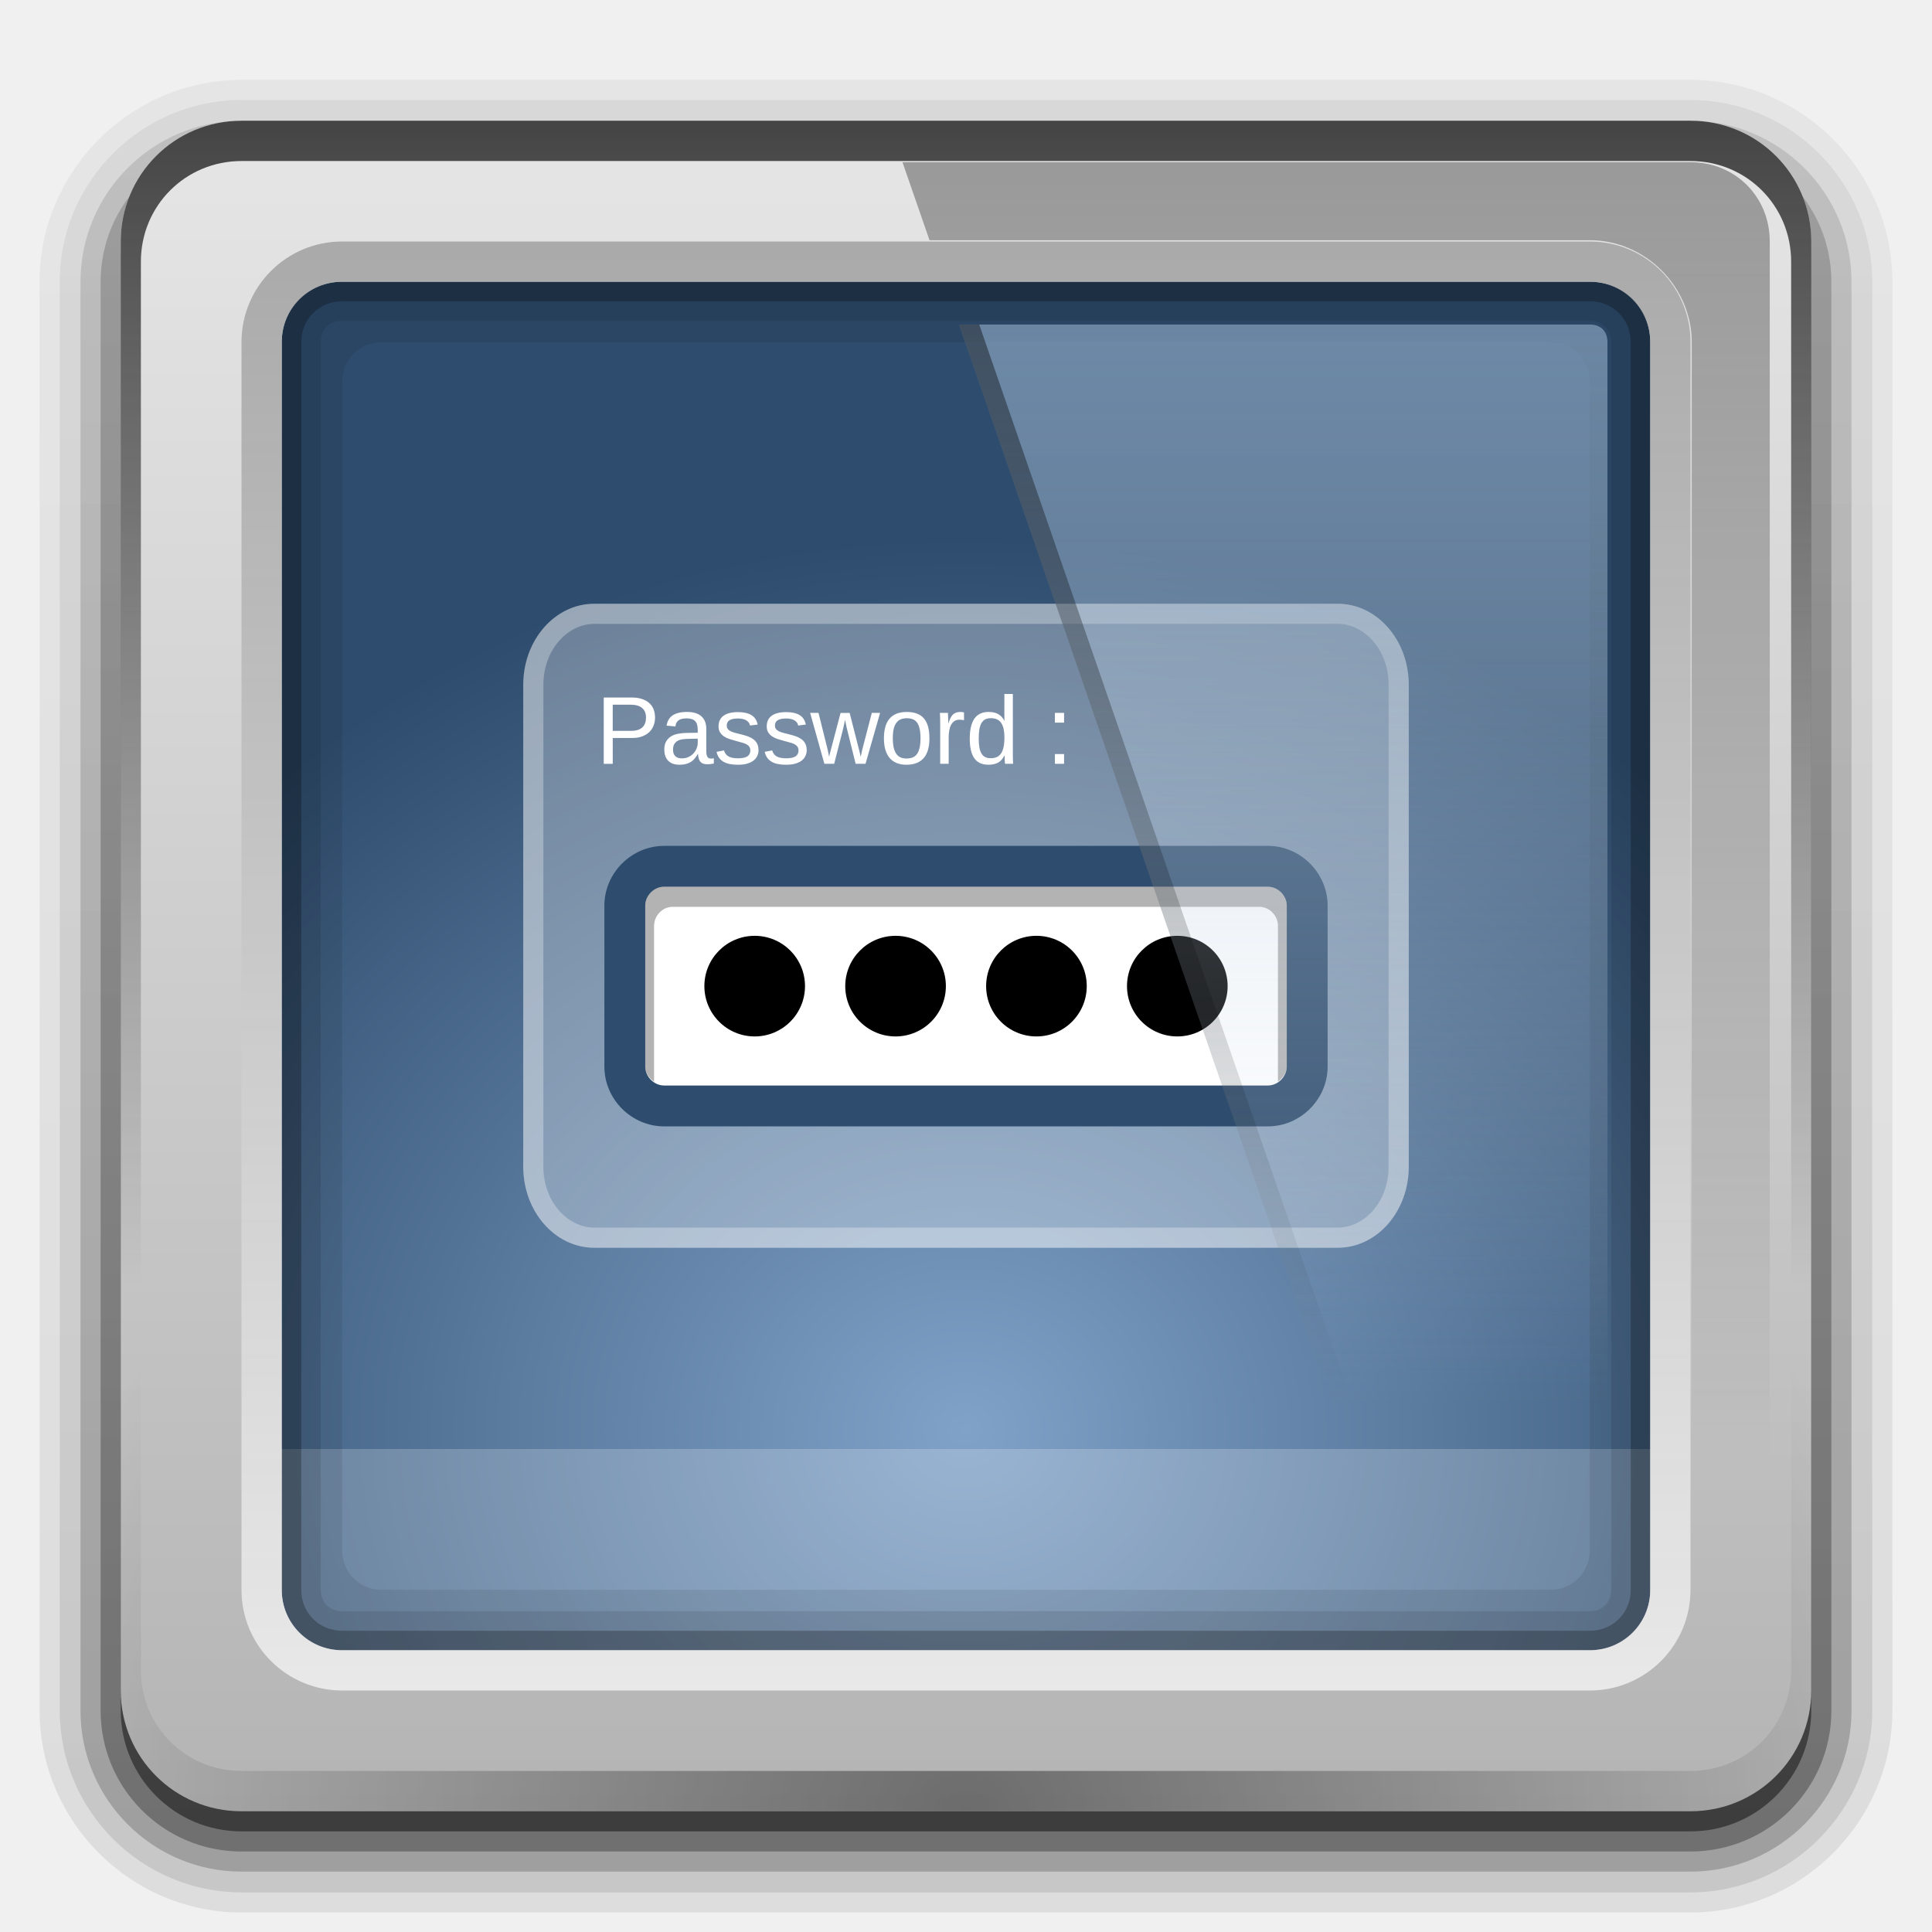
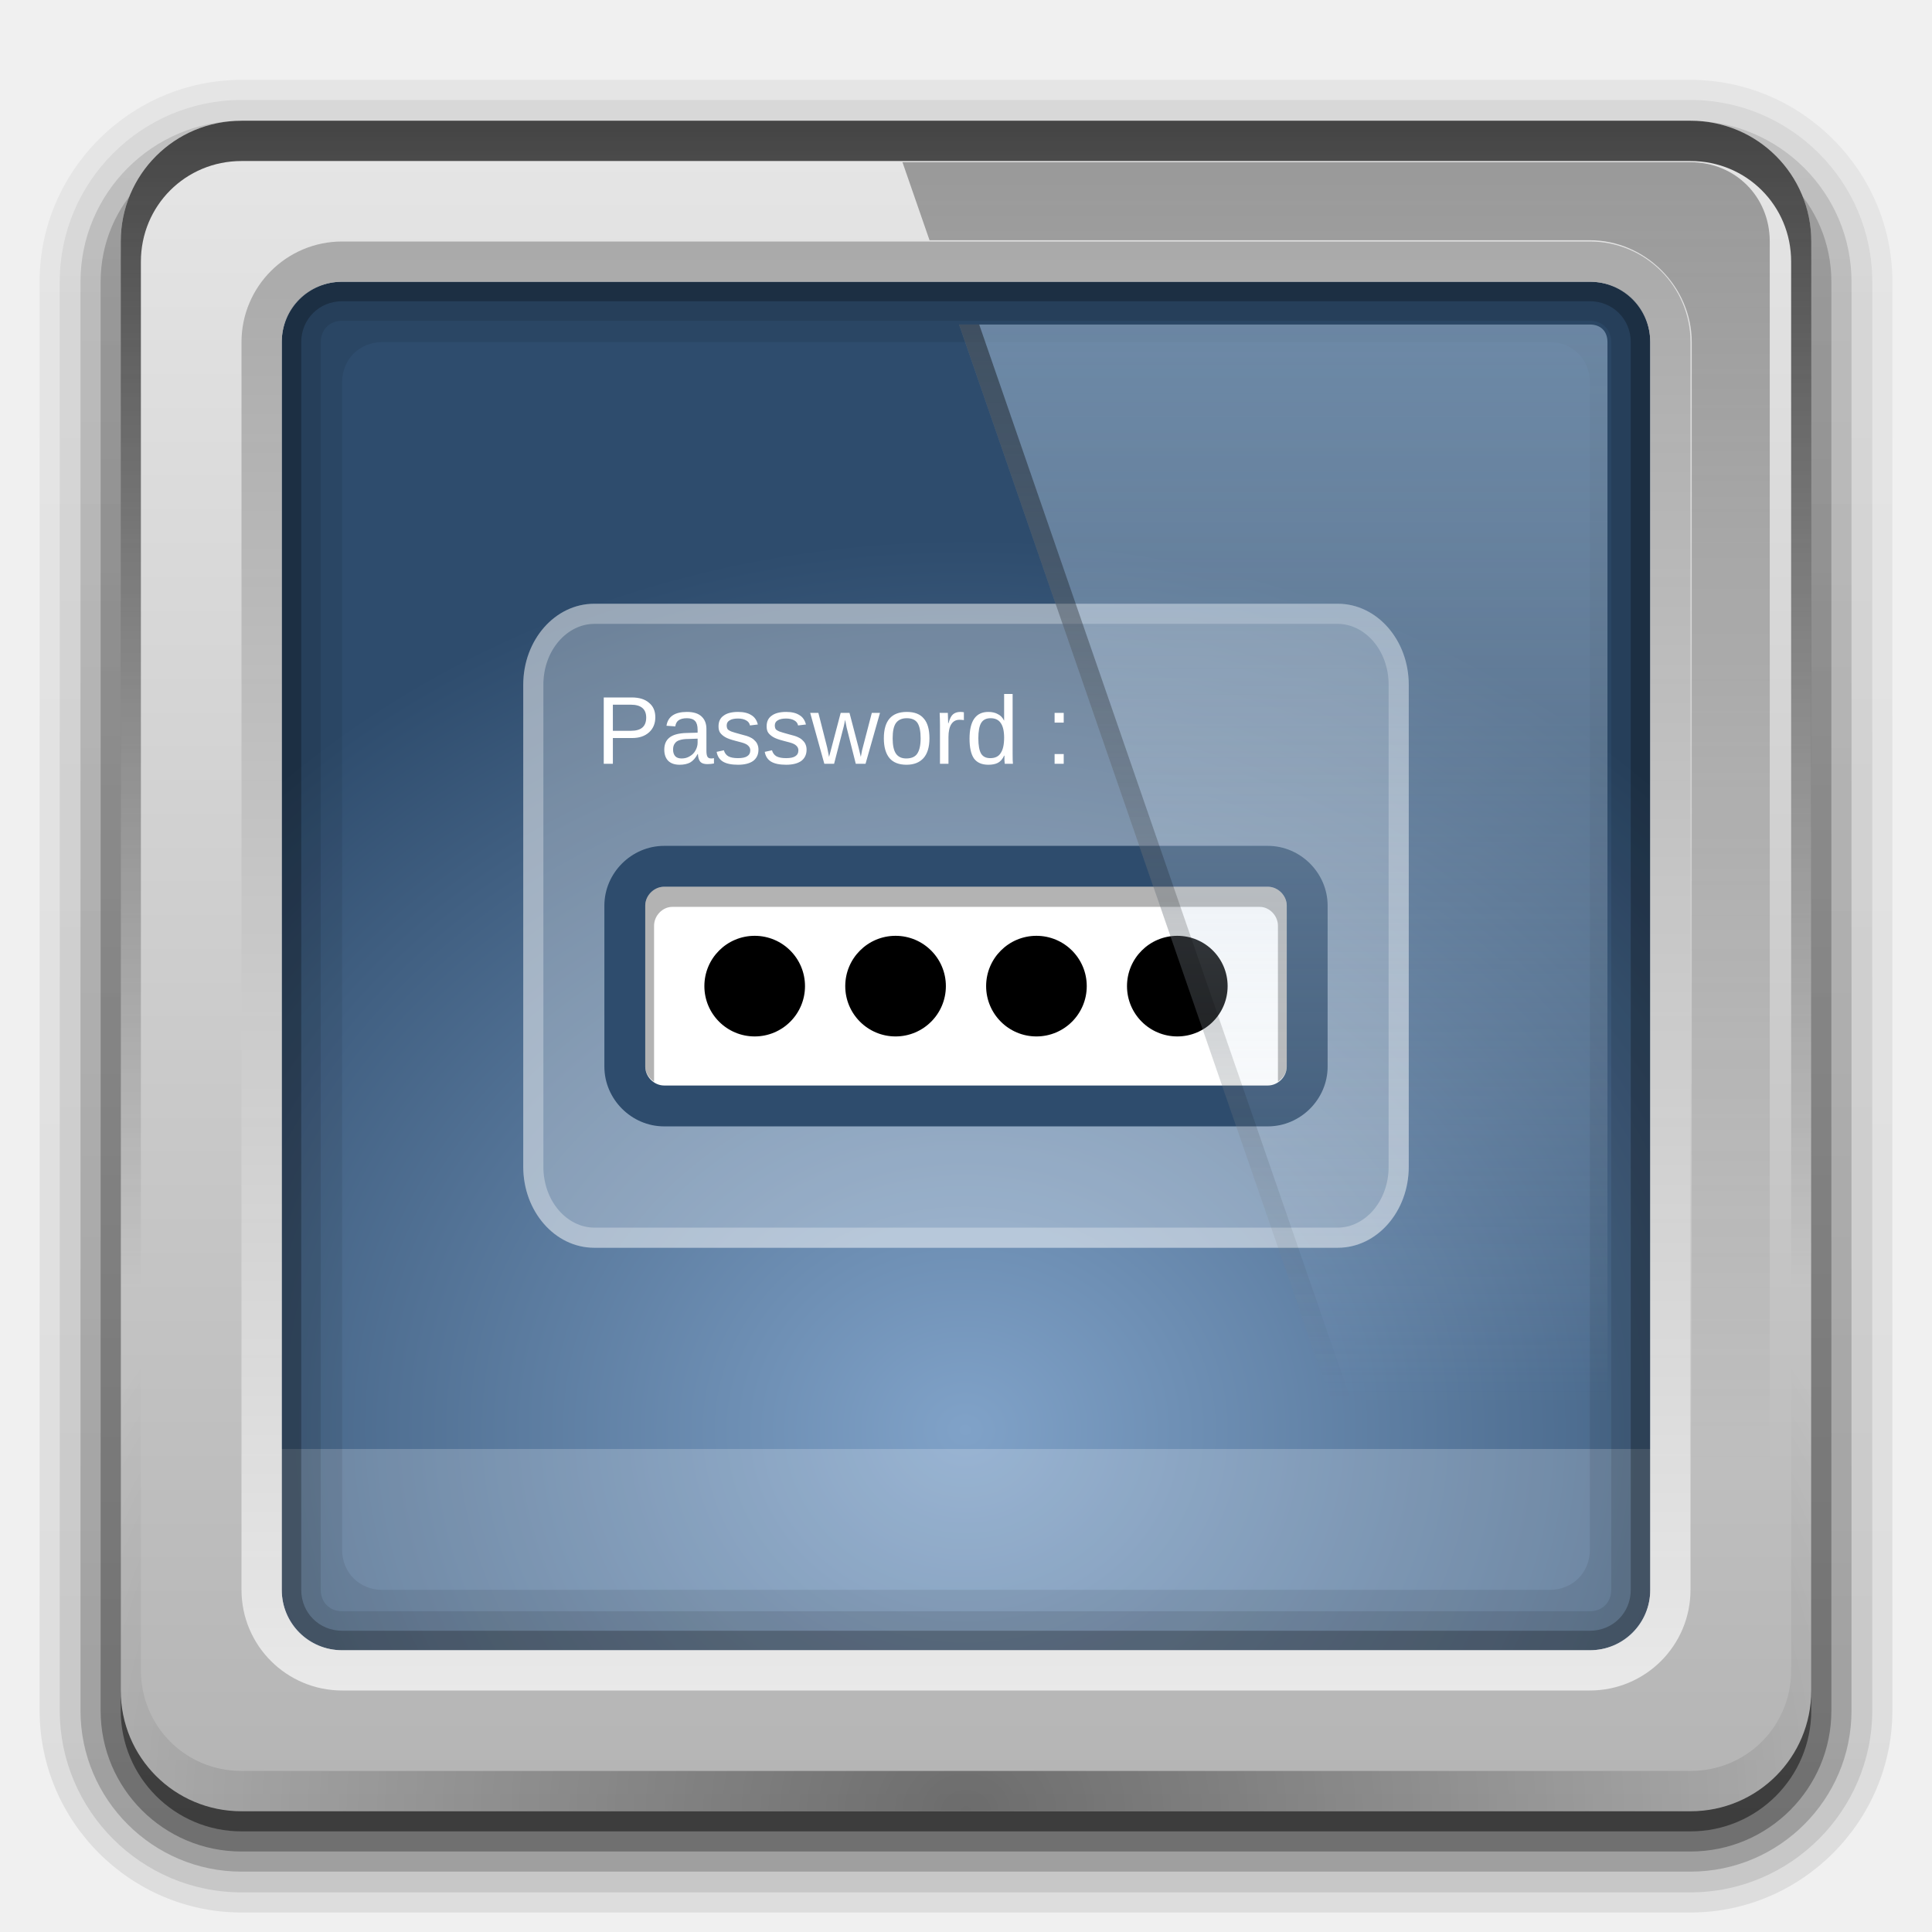
<svg xmlns="http://www.w3.org/2000/svg" xmlns:xlink="http://www.w3.org/1999/xlink" height="96" width="96" version="1.1">
  <defs>
-     <linearGradient id="d" stop-color="#fff">
+     <linearGradient id="b" stop-color="#fff">
      <stop offset="0" />
      <stop stop-opacity="0" offset="1" />
    </linearGradient>
-     <linearGradient id="c" y2="7.016" gradientUnits="userSpaceOnUse" x2="45.448" gradientTransform="matrix(1.0059 0 0 .99417 100 0)" y1="92.54" x1="45.448">
+     <linearGradient id="a" y2="7.016" gradientUnits="userSpaceOnUse" x2="45.448" gradientTransform="matrix(1.0059 0 0 .99417 100 0)" y1="92.54" x1="45.448">
      <stop offset="0" />
      <stop stop-opacity=".588" offset="1" />
    </linearGradient>
    <radialGradient id="g" gradientUnits="userSpaceOnUse" cy="-15.871" cx="56.066" gradientTransform="matrix(-.0022617 -1.2346 1.3856 0 70.085 140.27)" r="35.938">
      <stop stop-color="#80a2c8" offset="0" />
      <stop stop-color="#2e4c6d" offset="1" />
    </radialGradient>
    <radialGradient id="f" gradientUnits="userSpaceOnUse" cy="80.843" cx="47.098" gradientTransform="matrix(1.3113,-5.2817e-8,4.5812e-8,1.1374,-14.662,-10.848)" r="38.957">
      <stop stop-color="#2fc044" offset="0" />
      <stop stop-color="#246d2f" offset="1" />
    </radialGradient>
-     <linearGradient id="p" y2="69.688" xlink:href="#d" gradientUnits="userSpaceOnUse" x2="65.156" y1="16.125" x1="65.156" />
+     <linearGradient id="p" y2="69.688" xlink:href="#b" gradientUnits="userSpaceOnUse" x2="65.156" y1="16.125" x1="65.156" />
    <linearGradient id="o" y2="69.688" gradientUnits="userSpaceOnUse" x2="65.156" y1="16.125" x1="65.156">
      <stop stop-color="#9cb7d2" offset="0" />
      <stop stop-color="#e7edf3" stop-opacity="0" offset="1" />
    </linearGradient>
    <linearGradient id="n" stop-color="#fff" y2="72.766" gradientUnits="userSpaceOnUse" x2="76.451" y1="8.062" x1="76.451">
      <stop offset="0" />
      <stop stop-opacity="0" offset="1" />
    </linearGradient>
    <radialGradient id="e" stop-color="#fff" gradientUnits="userSpaceOnUse" cy="90.172" cx="48" gradientTransform="matrix(1.1573 0 0 .99591 -7.551 .19713)" r="42">
      <stop offset="0" />
      <stop stop-opacity="0" offset="1" />
    </radialGradient>
    <linearGradient id="m" y2="83.295" gradientUnits="userSpaceOnUse" x2="43.179" gradientTransform="matrix(1.0294,0,0,1.0294,-1.4118,-1.4118)" y1="13" x1="43.179">
      <stop stop-color="#919191" offset="0" />
      <stop stop-color="#fdfdfd" offset="1" />
    </linearGradient>
-     <linearGradient id="l" y2="63.893" xlink:href="#d" gradientUnits="userSpaceOnUse" x2="36.357" y1="6" x1="36.357" />
+     <linearGradient id="l" y2="63.893" xlink:href="#b" gradientUnits="userSpaceOnUse" x2="36.357" y1="6" x1="36.357" />
    <linearGradient id="k" y2="5.988" gradientUnits="userSpaceOnUse" x2="48" y1="90" x1="48">
      <stop stop-color="#b4b4b4" offset="0" />
      <stop stop-color="#e6e6e6" offset="1" />
    </linearGradient>
-     <linearGradient id="j" y2="6" xlink:href="#c" gradientUnits="userSpaceOnUse" x2="32.251" gradientTransform="translate(0,1)" y1="90" x1="32.251" />
-     <linearGradient id="i" y2="6" xlink:href="#c" gradientUnits="userSpaceOnUse" x2="32.251" gradientTransform="matrix(1.0238 0 0 1.0119 -1.1429 .929)" y1="90" x1="32.251" />
-     <linearGradient id="h" y2="90.239" xlink:href="#c" gradientUnits="userSpaceOnUse" x2="32.251" gradientTransform="matrix(1.0238,0,0,-1.0119,-1.1429,98.071)" y1="6.132" x1="32.251" />
+     <linearGradient id="j" y2="6" xlink:href="#a" gradientUnits="userSpaceOnUse" x2="32.251" gradientTransform="translate(0,1)" y1="90" x1="32.251" />
+     <linearGradient id="i" y2="6" xlink:href="#a" gradientUnits="userSpaceOnUse" x2="32.251" gradientTransform="matrix(1.0238 0 0 1.0119 -1.1429 .929)" y1="90" x1="32.251" />
+     <linearGradient id="h" y2="90.239" xlink:href="#a" gradientUnits="userSpaceOnUse" x2="32.251" gradientTransform="matrix(1.0238,0,0,-1.0119,-1.1429,98.071)" y1="6.132" x1="32.251" />
  </defs>
  <g fill="url(#h)">
    <path opacity="0.08" d="m12 95.031c-5.511 0-10.031-4.52-10.031-10.031v-71c0-5.511 4.52-10.031 10.031-10.031h72c5.511 0 10.031 4.52 10.031 10.031v71c0 5.511-4.52 10.031-10.031 10.031h-72z" />
-     <path opacity=".1" d="m12 94.031c-4.972 0-9.031-4.06-9.031-9.031v-71c0-4.972 4.06-9.031 9.031-9.031h72c4.972 0 9.031 4.06 9.031 9.031v71c0 4.972-4.06 9.031-9.031 9.031h-72z" />
+     <path opacity=".1" d="m12 94.031c-4.972 0-9.031-4.06-9.031-9.031v-71c0-4.972 4.06-9.032 9.031-9.032h72c4.972 0 9.031 4.06 9.031 9.031v71c0 4.972-4.06 9.031-9.031 9.031h-72z" />
    <path opacity=".2" d="m12 93c-4.409 0-8-3.591-8-8v-71c0-4.409 3.591-8 8-8h72c4.409 0 8 3.591 8 8v71c0 4.409-3.591 8-8 8h-72z" />
  </g>
  <rect opacity=".3" rx="7" ry="7" height="85" width="86" y="7" x="5" fill="url(#i)" />
  <rect opacity=".45" rx="6" ry="6" height="84" width="84" y="7" x="6" fill="url(#j)" />
  <rect rx="5.853" ry="6.173" height="78.516" width="77.915" y="8.254" x="8.141" fill="url(#f)" />
  <path d="m83.937 83.875v-71.869h-71.94v71.869h71.94z" fill="url(#g)" />
  <g fill="#fff">
    <rect opacity=".2" height="10" width="72" y="72" x="12" />
    <rect opacity=".3" rx="3.52" ry="4.023" height="32" width="44" y="30" x="26" />
    <rect rx="2" ry="2" height="12" width="34" y="43" x="31" />
  </g>
  <path d="m33 42.031c-1.621 0-2.969 1.348-2.969 2.969v8c0 1.621 1.348 2.969 2.969 2.969h30c1.621 0 2.969-1.348 2.969-2.969v-8c0-1.621-1.348-2.969-2.969-2.969h-30zm0 2.031h30c0.501 0 0.938 0.437 0.938 0.938v8c0 0.501-0.437 0.938-0.938 0.938h-30c-0.501 0-0.938-0.437-0.938-0.938v-8c0-0.501 0.437-0.938 0.938-0.938z" fill="#2e4c6d" />
  <path opacity=".3" d="m33 44.062c-0.501 0-0.938 0.437-0.938 0.938v8c0 0.31 0.191 0.577 0.438 0.75v-7.75c0-0.501 0.421-0.938 0.906-0.938h29.188c0.485 0 0.906 0.437 0.906 0.938v7.75c0.246-0.173 0.438-0.44 0.438-0.75v-8c0-0.501-0.437-0.938-0.938-0.938h-30z" />
  <path d="m40 49a2.5 2.5 0 1 1 -5 0 2.5 2.5 0 1 1 5 0z" />
  <path d="m47 49a2.5 2.5 0 1 1 -5 0 2.5 2.5 0 1 1 5 0z" />
  <path d="m54 49a2.5 2.5 0 1 1 -5 0 2.5 2.5 0 1 1 5 0z" />
  <path d="m61 49a2.5 2.5 0 1 1 -5 0 2.5 2.5 0 1 1 5 0z" />
-   <g fill="#fff">
-     <path d="m32.549 35.65c-0 0.143-0.024 0.277-0.072 0.402-0.047 0.123-0.118 0.231-0.213 0.323-0.094 0.09-0.211 0.162-0.353 0.215-0.142 0.053-0.307 0.08-0.496 0.08h-0.968v1.284h-0.447v-3.295h1.387c0.195 0 0.365 0.024 0.51 0.072 0.145 0.047 0.266 0.114 0.362 0.201 0.097 0.086 0.169 0.19 0.217 0.313 0.048 0.122 0.072 0.256 0.072 0.405m-0.449 0.005c-0-0.209-0.064-0.367-0.192-0.475-0.128-0.109-0.32-0.164-0.575-0.164h-0.886v1.3h0.905c0.257 0 0.446-0.057 0.566-0.171 0.122-0.114 0.182-0.277 0.182-0.491" />
-     <path d="m33.774 38c-0.254 0-0.445-0.067-0.573-0.201-0.128-0.134-0.192-0.318-0.192-0.552 0-0.167 0.031-0.303 0.094-0.409 0.064-0.108 0.147-0.192 0.248-0.253 0.103-0.061 0.22-0.103 0.351-0.126 0.131-0.023 0.264-0.037 0.4-0.04l0.568-0.009v-0.138c-0-0.104-0.011-0.193-0.033-0.267-0.022-0.073-0.055-0.133-0.101-0.178-0.045-0.045-0.102-0.078-0.171-0.098-0.067-0.022-0.147-0.033-0.238-0.033-0.081 0-0.154 0.006-0.22 0.019-0.065 0.011-0.122 0.032-0.171 0.063-0.048 0.03-0.087 0.071-0.117 0.124-0.03 0.051-0.049 0.117-0.058 0.196l-0.44-0.04c0.016-0.1 0.045-0.191 0.089-0.274 0.044-0.084 0.105-0.157 0.185-0.217 0.081-0.061 0.182-0.108 0.302-0.14 0.122-0.034 0.268-0.051 0.44-0.051 0.318 0 0.557 0.073 0.718 0.22 0.161 0.145 0.241 0.355 0.241 0.631v1.09c-0 0.125 0.016 0.219 0.049 0.283 0.033 0.062 0.095 0.094 0.187 0.094 0.023 0 0.047-0.002 0.07-0.005 0.023-0.003 0.046-0.007 0.068-0.012v0.262c-0.053 0.012-0.106 0.022-0.159 0.028-0.051 0.006-0.107 0.009-0.166 0.009-0.08 0-0.148-0.01-0.206-0.03-0.056-0.022-0.102-0.054-0.138-0.096-0.036-0.044-0.063-0.097-0.082-0.159-0.019-0.064-0.03-0.138-0.035-0.222h-0.014c-0.045 0.081-0.095 0.154-0.15 0.22-0.053 0.065-0.115 0.122-0.187 0.168-0.072 0.045-0.154 0.08-0.246 0.105-0.09 0.025-0.195 0.037-0.313 0.037m0.096-0.316c0.134 0 0.251-0.024 0.351-0.072 0.101-0.05 0.185-0.113 0.25-0.189 0.067-0.076 0.117-0.16 0.15-0.25 0.033-0.09 0.049-0.177 0.049-0.26v-0.208l-0.461 0.009c-0.103 0.002-0.201 0.009-0.295 0.023-0.092 0.012-0.173 0.038-0.243 0.077s-0.126 0.094-0.168 0.164c-0.041 0.07-0.061 0.162-0.061 0.276 0 0.137 0.037 0.243 0.11 0.318 0.075 0.075 0.181 0.112 0.318 0.112" />
-     <path d="m37.693 37.254c-0 0.118-0.023 0.224-0.07 0.318-0.045 0.092-0.111 0.17-0.199 0.234-0.087 0.062-0.195 0.111-0.323 0.145-0.126 0.033-0.271 0.049-0.435 0.049-0.147 0-0.279-0.012-0.398-0.035-0.117-0.022-0.22-0.058-0.309-0.108-0.088-0.05-0.163-0.115-0.224-0.196-0.059-0.083-0.103-0.183-0.131-0.302l0.372-0.072c0.036 0.136 0.11 0.235 0.222 0.299 0.112 0.062 0.268 0.094 0.468 0.094 0.09 0 0.173-0.006 0.248-0.019 0.076-0.012 0.142-0.034 0.196-0.063 0.055-0.031 0.097-0.072 0.126-0.122 0.031-0.051 0.047-0.115 0.047-0.189-0-0.076-0.018-0.139-0.054-0.187-0.036-0.05-0.086-0.091-0.15-0.124s-0.142-0.061-0.234-0.084c-0.09-0.025-0.19-0.052-0.299-0.082-0.101-0.026-0.202-0.056-0.302-0.089-0.1-0.033-0.19-0.076-0.271-0.129-0.08-0.055-0.144-0.122-0.194-0.201s-0.075-0.179-0.075-0.299c0-0.231 0.082-0.406 0.246-0.526 0.165-0.122 0.405-0.182 0.72-0.182 0.279 0 0.5 0.049 0.664 0.147 0.165 0.098 0.27 0.256 0.313 0.472l-0.379 0.047c-0.014-0.065-0.04-0.12-0.077-0.164-0.037-0.045-0.083-0.081-0.136-0.108-0.053-0.028-0.113-0.048-0.18-0.058-0.065-0.012-0.134-0.019-0.206-0.019-0.19 0-0.33 0.029-0.421 0.087-0.09 0.058-0.136 0.145-0.136 0.262-0 0.069 0.016 0.125 0.049 0.171 0.034 0.044 0.081 0.081 0.14 0.112 0.061 0.03 0.133 0.056 0.217 0.08 0.084 0.022 0.177 0.045 0.278 0.07 0.067 0.017 0.136 0.036 0.206 0.056 0.07 0.019 0.138 0.042 0.203 0.07 0.067 0.026 0.129 0.058 0.187 0.096 0.059 0.036 0.111 0.08 0.154 0.131 0.044 0.051 0.078 0.111 0.103 0.18 0.026 0.069 0.04 0.148 0.04 0.238" />
-     <path d="m40.087 37.254c-0 0.118-0.023 0.224-0.07 0.318-0.045 0.092-0.111 0.17-0.199 0.234-0.087 0.062-0.195 0.111-0.323 0.145-0.126 0.033-0.271 0.049-0.435 0.049-0.147 0-0.279-0.012-0.398-0.035-0.117-0.022-0.22-0.058-0.309-0.108-0.088-0.05-0.163-0.115-0.224-0.196-0.059-0.083-0.103-0.183-0.131-0.302l0.372-0.072c0.036 0.136 0.11 0.235 0.222 0.299 0.112 0.062 0.268 0.094 0.468 0.094 0.09 0 0.173-0.006 0.248-0.019 0.076-0.012 0.142-0.034 0.196-0.063 0.055-0.031 0.097-0.072 0.126-0.122 0.031-0.051 0.047-0.115 0.047-0.189-0-0.076-0.018-0.139-0.054-0.187-0.036-0.05-0.086-0.091-0.15-0.124s-0.142-0.061-0.234-0.084c-0.09-0.025-0.19-0.052-0.299-0.082-0.101-0.026-0.202-0.056-0.302-0.089-0.1-0.033-0.19-0.076-0.271-0.129-0.08-0.055-0.144-0.122-0.194-0.201s-0.075-0.179-0.075-0.299c-0-0.231 0.082-0.406 0.246-0.526 0.165-0.122 0.405-0.182 0.72-0.182 0.279 0 0.5 0.049 0.664 0.147 0.165 0.098 0.27 0.256 0.313 0.472l-0.379 0.047c-0.014-0.065-0.04-0.12-0.077-0.164-0.037-0.045-0.083-0.081-0.136-0.108-0.053-0.028-0.113-0.048-0.18-0.058-0.065-0.012-0.134-0.019-0.206-0.019-0.19 0-0.33 0.029-0.421 0.087-0.09 0.058-0.136 0.145-0.136 0.262-0 0.069 0.016 0.125 0.049 0.171 0.034 0.044 0.081 0.081 0.14 0.112 0.061 0.03 0.133 0.056 0.217 0.08 0.084 0.022 0.177 0.045 0.278 0.07 0.067 0.017 0.136 0.036 0.206 0.056 0.07 0.019 0.138 0.042 0.203 0.07 0.067 0.026 0.129 0.058 0.187 0.096 0.059 0.036 0.111 0.08 0.154 0.131 0.044 0.051 0.078 0.111 0.103 0.18 0.026 0.069 0.04 0.148 0.04 0.238" />
-     <path d="m43.005 37.953h-0.489l-0.404-1.632c-0.012-0.042-0.026-0.094-0.04-0.157-0.012-0.062-0.025-0.123-0.037-0.182-0.016-0.069-0.03-0.14-0.044-0.213-0.014 0.07-0.029 0.14-0.044 0.208-0.012 0.059-0.026 0.121-0.042 0.185-0.014 0.064-0.027 0.12-0.04 0.168l-0.416 1.623h-0.486l-0.708-2.53h0.416l0.428 1.719c0.011 0.036 0.022 0.08 0.033 0.133 0.011 0.051 0.022 0.102 0.033 0.152 0.011 0.058 0.023 0.117 0.035 0.178 0.012-0.059 0.026-0.117 0.04-0.173 0.012-0.048 0.025-0.097 0.037-0.147s0.023-0.091 0.033-0.124l0.458-1.737h0.451l0.442 1.737c0.011 0.041 0.023 0.087 0.035 0.138 0.012 0.051 0.024 0.1 0.035 0.145 0.012 0.053 0.025 0.107 0.037 0.161 0.012-0.059 0.025-0.117 0.037-0.173 0.011-0.048 0.022-0.098 0.033-0.15 0.012-0.053 0.024-0.1 0.035-0.14l0.447-1.719h0.412l-0.725 2.53" />
-     <path d="m46.183 36.686c-0 0.443-0.097 0.772-0.292 0.989-0.195 0.217-0.478 0.325-0.849 0.325-0.176 0-0.334-0.026-0.472-0.08-0.139-0.053-0.256-0.134-0.353-0.243-0.095-0.109-0.168-0.246-0.22-0.409-0.05-0.165-0.075-0.359-0.075-0.582 0-0.873 0.378-1.309 1.134-1.309 0.196 0 0.366 0.027 0.507 0.082 0.143 0.055 0.26 0.136 0.351 0.246 0.092 0.109 0.16 0.246 0.203 0.409 0.044 0.164 0.065 0.355 0.065 0.573m-0.442 0c-0-0.196-0.016-0.359-0.047-0.486-0.03-0.128-0.074-0.23-0.133-0.306-0.058-0.076-0.129-0.129-0.213-0.159-0.084-0.031-0.179-0.047-0.285-0.047-0.108 0-0.205 0.016-0.292 0.049-0.086 0.031-0.159 0.086-0.22 0.164-0.061 0.076-0.108 0.178-0.14 0.306-0.031 0.128-0.047 0.288-0.047 0.479-0 0.196 0.017 0.359 0.051 0.489 0.034 0.128 0.081 0.23 0.14 0.306 0.061 0.076 0.132 0.13 0.213 0.161 0.083 0.031 0.172 0.047 0.269 0.047 0.108 0 0.205-0.015 0.292-0.044 0.087-0.031 0.161-0.085 0.222-0.161 0.061-0.076 0.108-0.179 0.14-0.309 0.033-0.129 0.049-0.292 0.049-0.489" />
-     <path d="m46.718 37.953v-1.941c0-0.053-0.001-0.107-0.002-0.161 0-0.056-0.001-0.11-0.002-0.161-0.002-0.051-0.003-0.1-0.005-0.145-0.002-0.045-0.003-0.086-0.005-0.122h0.398c0.002 0.036 0.003 0.077 0.005 0.124 0.003 0.045 0.005 0.092 0.007 0.14 0.003 0.048 0.005 0.095 0.005 0.14 0.002 0.044 0.002 0.081 0.002 0.112h0.009c0.03-0.097 0.061-0.18 0.094-0.25 0.034-0.072 0.074-0.13 0.119-0.175 0.045-0.047 0.099-0.081 0.161-0.103 0.062-0.023 0.138-0.035 0.227-0.035 0.034 0 0.067 0.003 0.098 0.009 0.031 0.005 0.055 0.009 0.072 0.014v0.386c-0.028-0.008-0.061-0.013-0.098-0.016-0.037-0.005-0.08-0.007-0.126-0.007-0.097 0-0.179 0.022-0.248 0.065-0.067 0.044-0.122 0.104-0.166 0.182-0.042 0.076-0.073 0.168-0.094 0.276-0.02 0.106-0.03 0.222-0.03 0.348v1.319h-0.421" />
-     <path d="m49.905 37.546c-0.078 0.162-0.182 0.278-0.311 0.348-0.128 0.07-0.287 0.105-0.477 0.105-0.32 0-0.555-0.108-0.706-0.323-0.15-0.215-0.224-0.541-0.224-0.977-0-0.882 0.31-1.323 0.931-1.323 0.192 0 0.352 0.035 0.479 0.105 0.128 0.07 0.231 0.182 0.309 0.334h0.005c-0-0.016-0.001-0.04-0.002-0.072-0-0.034-0.001-0.069-0.002-0.105-0-0.037-0-0.072 0-0.105-0-0.033-0-0.056 0-0.07v-0.98h0.421v2.949c-0 0.061-0 0.119 0 0.175 0.002 0.056 0.003 0.108 0.005 0.154 0.002 0.047 0.003 0.087 0.005 0.122 0.002 0.033 0.003 0.056 0.005 0.07h-0.402c-0.003-0.016-0.006-0.037-0.009-0.065-0.002-0.03-0.004-0.063-0.007-0.101-0.002-0.037-0.003-0.076-0.005-0.117-0.002-0.042-0.002-0.083-0.002-0.124h-0.009m-1.277-0.86c-0 0.175 0.011 0.324 0.033 0.449 0.022 0.125 0.057 0.228 0.105 0.309 0.048 0.08 0.11 0.138 0.185 0.175s0.166 0.056 0.274 0.056c0.111 0 0.208-0.018 0.292-0.054 0.086-0.036 0.157-0.094 0.213-0.173 0.058-0.081 0.101-0.186 0.131-0.316 0.03-0.129 0.044-0.288 0.044-0.475-0-0.179-0.015-0.33-0.044-0.454-0.03-0.125-0.073-0.225-0.131-0.302-0.058-0.076-0.129-0.131-0.213-0.164-0.083-0.034-0.178-0.051-0.288-0.051-0.103 0-0.192 0.018-0.267 0.054-0.075 0.036-0.137 0.094-0.187 0.173s-0.087 0.183-0.112 0.311c-0.023 0.126-0.035 0.28-0.035 0.461" />
-     <path d="m52.417 35.907v-0.484h0.456v0.484h-0.456m0 2.046v-0.484h0.456v0.484h-0.456" />
-   </g>
  <path opacity="0.08" d="m19 13c-3.289 0-6 2.711-6 6v58c0 3.289 2.711 6 6 6h58c3.289 0 6-2.711 6-6v-58c0-3.289-2.711-6-6-6h-58zm0 4h58c1.143 0 2 0.857 2 2v58c0 1.143-0.857 2-2 2h-58c-1.143 0-2-0.857-2-2v-58c0-1.143 0.857-2 2-2z" />
  <path opacity=".3" d="m29.531 30c-1.95 0-3.531 1.803-3.531 4.031v23.938c0 2.228 1.581 4.031 3.531 4.031h36.938c1.95 0 3.531-1.803 3.531-4.031v-23.938c0-2.228-1.581-4.031-3.531-4.031h-36.938zm0 1h36.938c1.327 0 2.531 1.281 2.531 3.031v23.938c0 1.75-1.204 3.031-2.531 3.031h-36.938c-1.327 0-2.531-1.281-2.531-3.031v-23.938c0-1.75 1.204-3.031 2.531-3.031z" fill="#fff" />
-   <path opacity=".1" style="color:#000000;enable-background:accumulate" d="m17 14c-1.662 0-3 1.338-3 3v62c0 1.662 1.338 3 3 3h62c1.662 0 3-1.338 3-3v-62c0-1.662-1.338-3-3-3h-62zm0 1.938h62c0.618 0 1.062 0.444 1.062 1.062v62c0 0.618-0.444 1.062-1.062 1.062h-62c-0.618 0-1.062-0.444-1.062-1.062v-62c0-0.618 0.444-1.062 1.062-1.062z" />
-   <path opacity=".25" style="color:#000000;enable-background:accumulate" d="m17 14c-1.662 0-3 1.338-3 3v62c0 1.662 1.338 3 3 3h62c1.662 0 3-1.338 3-3v-62c0-1.662-1.338-3-3-3h-62zm0 0.969h62c1.14 0 2.031 0.891 2.031 2.031v62c0 1.14-0.891 2.031-2.031 2.031h-62c-1.14 0-2.031-0.891-2.031-2.031v-62c0-1.14 0.891-2.031 2.031-2.031z" />
+   <path opacity=".1" style="color:#000000" d="m17 14c-1.662 0-3 1.338-3 3v62c0 1.662 1.338 3 3 3h62c1.662 0 3-1.338 3-3v-62c0-1.662-1.338-3-3-3h-62zm0 1.938h62c0.618 0 1.062 0.444 1.062 1.062v62c0 0.618-0.444 1.062-1.062 1.062h-62c-0.618 0-1.062-0.444-1.062-1.062v-62c0-0.618 0.444-1.062 1.062-1.062z" />
+   <path opacity=".25" style="color:#000000" d="m17 14c-1.662 0-3 1.338-3 3v62c0 1.662 1.338 3 3 3h62c1.662 0 3-1.338 3-3v-62c0-1.662-1.338-3-3-3h-62zm0 0.969h62c1.14 0 2.031 0.891 2.031 2.031v62c0 1.14-0.891 2.031-2.031 2.031h-62c-1.14 0-2.031-0.891-2.031-2.031v-62c0-1.14 0.891-2.031 2.031-2.031z" />
  <path d="m12 6c-3.324 0-6 2.676-6 6v72c0 3.324 2.676 6 6 6h72c3.324 0 6-2.676 6-6v-72c0-3.324-2.676-6-6-6h-72zm5 8h62c1.684 0 3 1.316 3 3v62c0 1.684-1.316 3-3 3h-62c-1.684 0-3-1.316-3-3v-62c0-1.684 1.316-3 3-3z" fill="url(#k)" />
  <path opacity=".7" d="m12 6c-3.324 0-6 2.676-6 6v72c0 0.335 0.041 0.651 0.094 0.969 0.049 0.296 0.097 0.597 0.188 0.875 0.01 0.03 0.021 0.064 0.031 0.094 0.099 0.288 0.235 0.547 0.375 0.812 0.145 0.274 0.316 0.536 0.5 0.781 0.184 0.246 0.374 0.473 0.594 0.688 0.44 0.428 0.943 0.815 1.5 1.094 0.279 0.14 0.573 0.247 0.875 0.344-0.256-0.1-0.487-0.236-0.719-0.375-0.007-0.004-0.024 0.004-0.031 0-0.032-0.019-0.062-0.042-0.094-0.062-0.12-0.077-0.231-0.164-0.344-0.25-0.106-0.081-0.213-0.161-0.313-0.25-0.178-0.162-0.347-0.346-0.5-0.531-0.107-0.131-0.218-0.266-0.312-0.407-0.025-0.038-0.038-0.086-0.063-0.125-0.065-0.103-0.13-0.204-0.187-0.312-0.101-0.195-0.206-0.416-0.281-0.625-0.008-0.022-0.024-0.041-0.031-0.063-0.032-0.092-0.036-0.187-0.062-0.281-0.03-0.107-0.07-0.203-0.094-0.313-0.073-0.341-0.125-0.698-0.125-1.062v-72c0-2.782 2.218-5 5-5h72c2.782 0 5 2.218 5 5v72c0 0.364-0.052 0.721-0.125 1.062-0.044 0.207-0.088 0.398-0.156 0.594-0.008 0.022-0.023 0.041-0.031 0.062-0.063 0.174-0.138 0.367-0.219 0.531-0.042 0.083-0.079 0.17-0.125 0.25-0.055 0.097-0.127 0.188-0.188 0.281-0.094 0.141-0.205 0.276-0.312 0.406-0.143 0.174-0.303 0.347-0.469 0.5-0.011 0.01-0.02 0.021-0.031 0.031-0.138 0.126-0.285 0.234-0.438 0.344-0.103 0.073-0.204 0.153-0.312 0.219-0.007 0.004-0.024-0.004-0.031 0-0.232 0.139-0.463 0.275-0.719 0.375 0.302-0.097 0.596-0.204 0.875-0.344 0.557-0.279 1.06-0.666 1.5-1.094 0.22-0.214 0.409-0.442 0.594-0.688s0.355-0.508 0.5-0.781c0.14-0.265 0.276-0.525 0.375-0.812 0.01-0.031 0.021-0.063 0.031-0.094 0.09-0.278 0.139-0.579 0.188-0.875 0.053-0.318 0.094-0.634 0.094-0.969v-72c0-3.324-2.676-6-6-6h-72z" fill="url(#l)" />
  <rect stroke-linejoin="round" stroke-opacity=".7" rx="4" ry="4" height="70" width="70" stroke="url(#m)" stroke-linecap="square" y="13" x="13" stroke-width="2" fill="none" />
  <path opacity=".4" d="m12 90c-3.324 0-6-2.676-6-6v-72c0-0.335 0.041-0.651 0.094-0.969 0.049-0.296 0.097-0.597 0.188-0.875 0.01-0.03 0.021-0.063 0.031-0.094 0.099-0.287 0.235-0.547 0.375-0.812 0.145-0.274 0.316-0.536 0.5-0.781 0.184-0.246 0.374-0.473 0.594-0.688 0.44-0.428 0.943-0.815 1.5-1.094 0.279-0.14 0.574-0.247 0.875-0.344-0.256 0.1-0.486 0.236-0.719 0.375-0.007 0.004-0.024-0.004-0.031 0-0.032 0.019-0.062 0.043-0.094 0.062-0.12 0.077-0.231 0.164-0.344 0.25-0.106 0.081-0.213 0.161-0.312 0.25-0.178 0.161-0.347 0.345-0.5 0.531-0.107 0.13-0.218 0.265-0.312 0.406-0.025 0.038-0.038 0.086-0.063 0.125-0.065 0.103-0.13 0.204-0.187 0.312-0.101 0.195-0.206 0.416-0.281 0.625-0.008 0.022-0.024 0.041-0.031 0.063-0.032 0.092-0.036 0.187-0.062 0.281-0.03 0.107-0.07 0.203-0.094 0.312-0.073 0.342-0.125 0.699-0.125 1.062v72c0 2.782 2.218 5 5 5h72c2.782 0 5-2.218 5-5v-72c0-0.364-0.052-0.721-0.125-1.062-0.044-0.207-0.088-0.398-0.156-0.594-0.008-0.022-0.024-0.041-0.031-0.063-0.063-0.174-0.139-0.367-0.219-0.531-0.042-0.083-0.079-0.17-0.125-0.25-0.055-0.097-0.127-0.188-0.188-0.281-0.094-0.141-0.205-0.276-0.312-0.406-0.143-0.174-0.303-0.347-0.469-0.5-0.011-0.01-0.02-0.021-0.031-0.031-0.139-0.126-0.285-0.234-0.438-0.344-0.102-0.073-0.204-0.153-0.312-0.219-0.007-0.004-0.024 0.004-0.031 0-0.232-0.139-0.463-0.275-0.719-0.375 0.302 0.097 0.596 0.204 0.875 0.344 0.557 0.279 1.06 0.666 1.5 1.094 0.22 0.214 0.409 0.442 0.594 0.688s0.355 0.508 0.5 0.781c0.14 0.265 0.276 0.525 0.375 0.812 0.01 0.031 0.021 0.063 0.031 0.094 0.09 0.278 0.139 0.579 0.188 0.875 0.053 0.318 0.094 0.634 0.094 0.969v72c0 3.324-2.676 6-6 6h-72z" fill="url(#e)" />
  <g fill-rule="evenodd">
    <path opacity="0.33" d="m44.844 8.062 1.344 3.875h32.812c2.754 0 5.062 2.308 5.062 5.062v62c0 2.754-2.308 5.062-5.062 5.062h-7.875l1.344 3.875h11.531c2.222 0 3.938-1.716 3.938-3.938v-72c0-2.222-1.716-3.938-3.938-3.938h-39.156z" fill="url(#n)" />
    <path opacity="0.57" d="m47.656 16.125 22.031 63.75h9.312c0.539 0 0.875-0.336 0.875-0.875v-62c0-0.539-0.336-0.875-0.875-0.875h-31.344z" fill="url(#o)" />
    <path opacity="0.41" d="m47.656 16.125 22.031 63.75h1l-22.031-63.75h-1z" fill="url(#p)" />
  </g>
+   <text font-size="4.789px" y="37.953" x="29.608" font-family="Liberation Sans" fill="#ffffff">Password :</text>
</svg>
